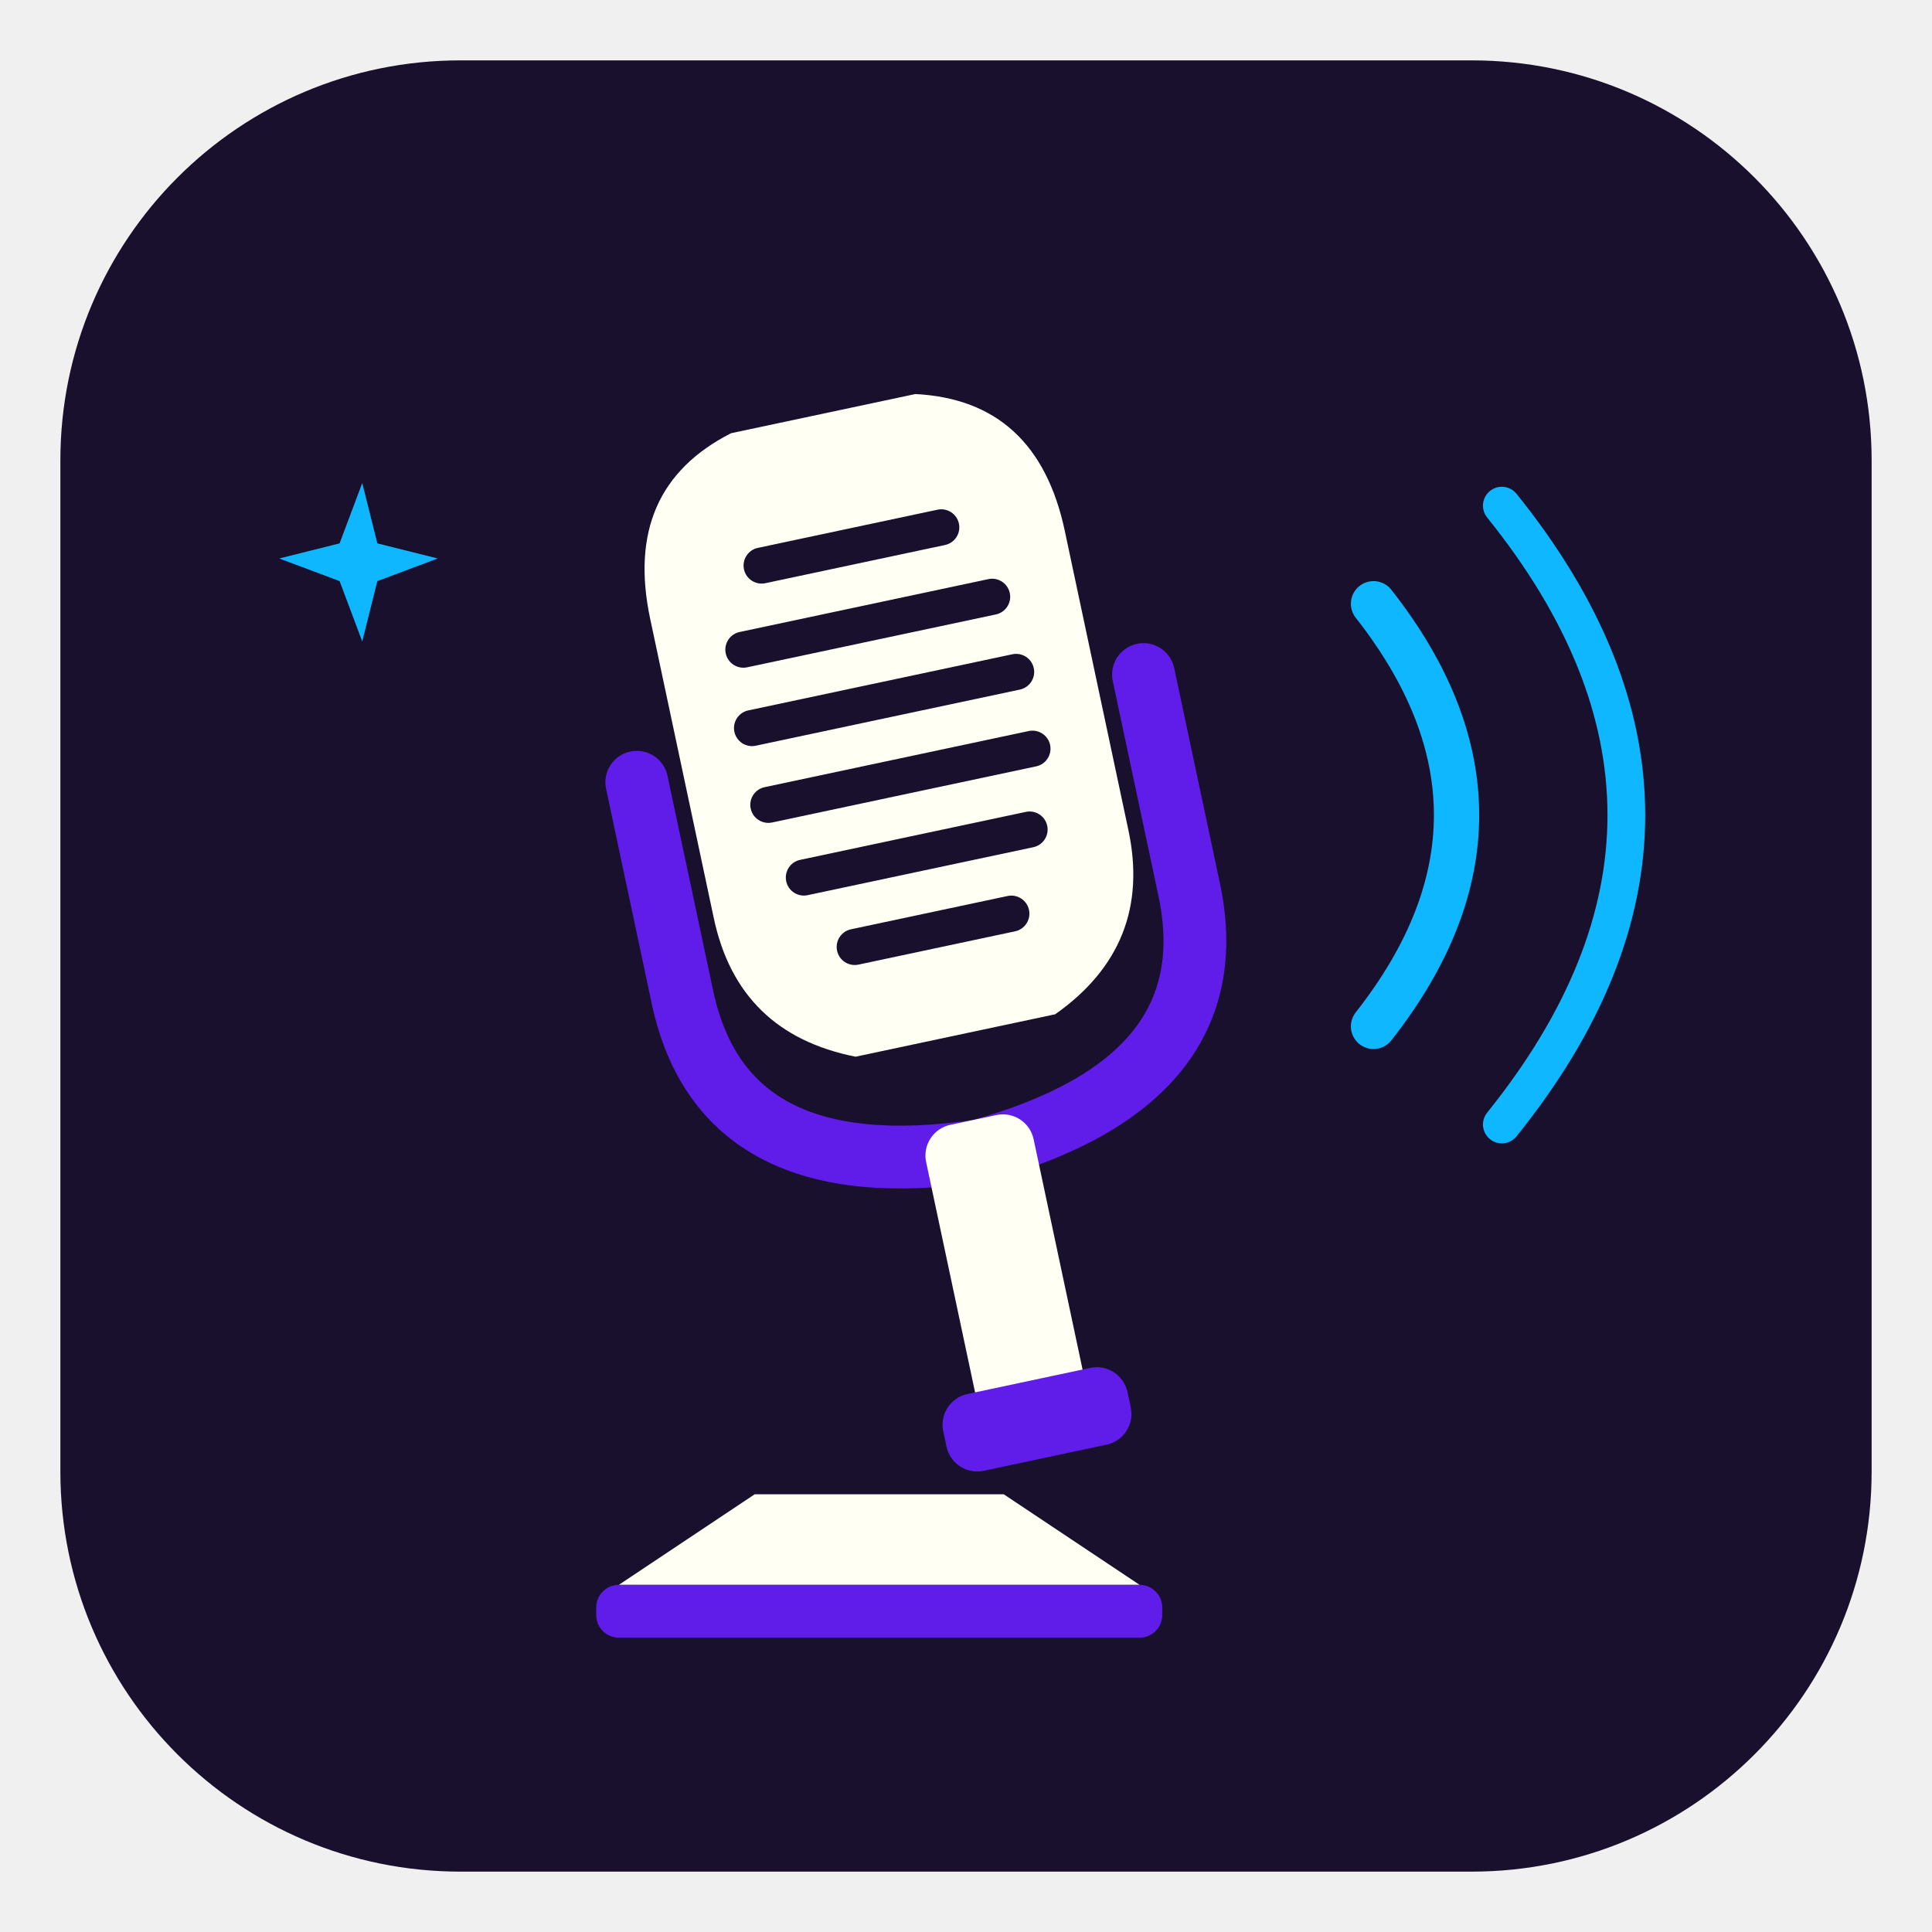
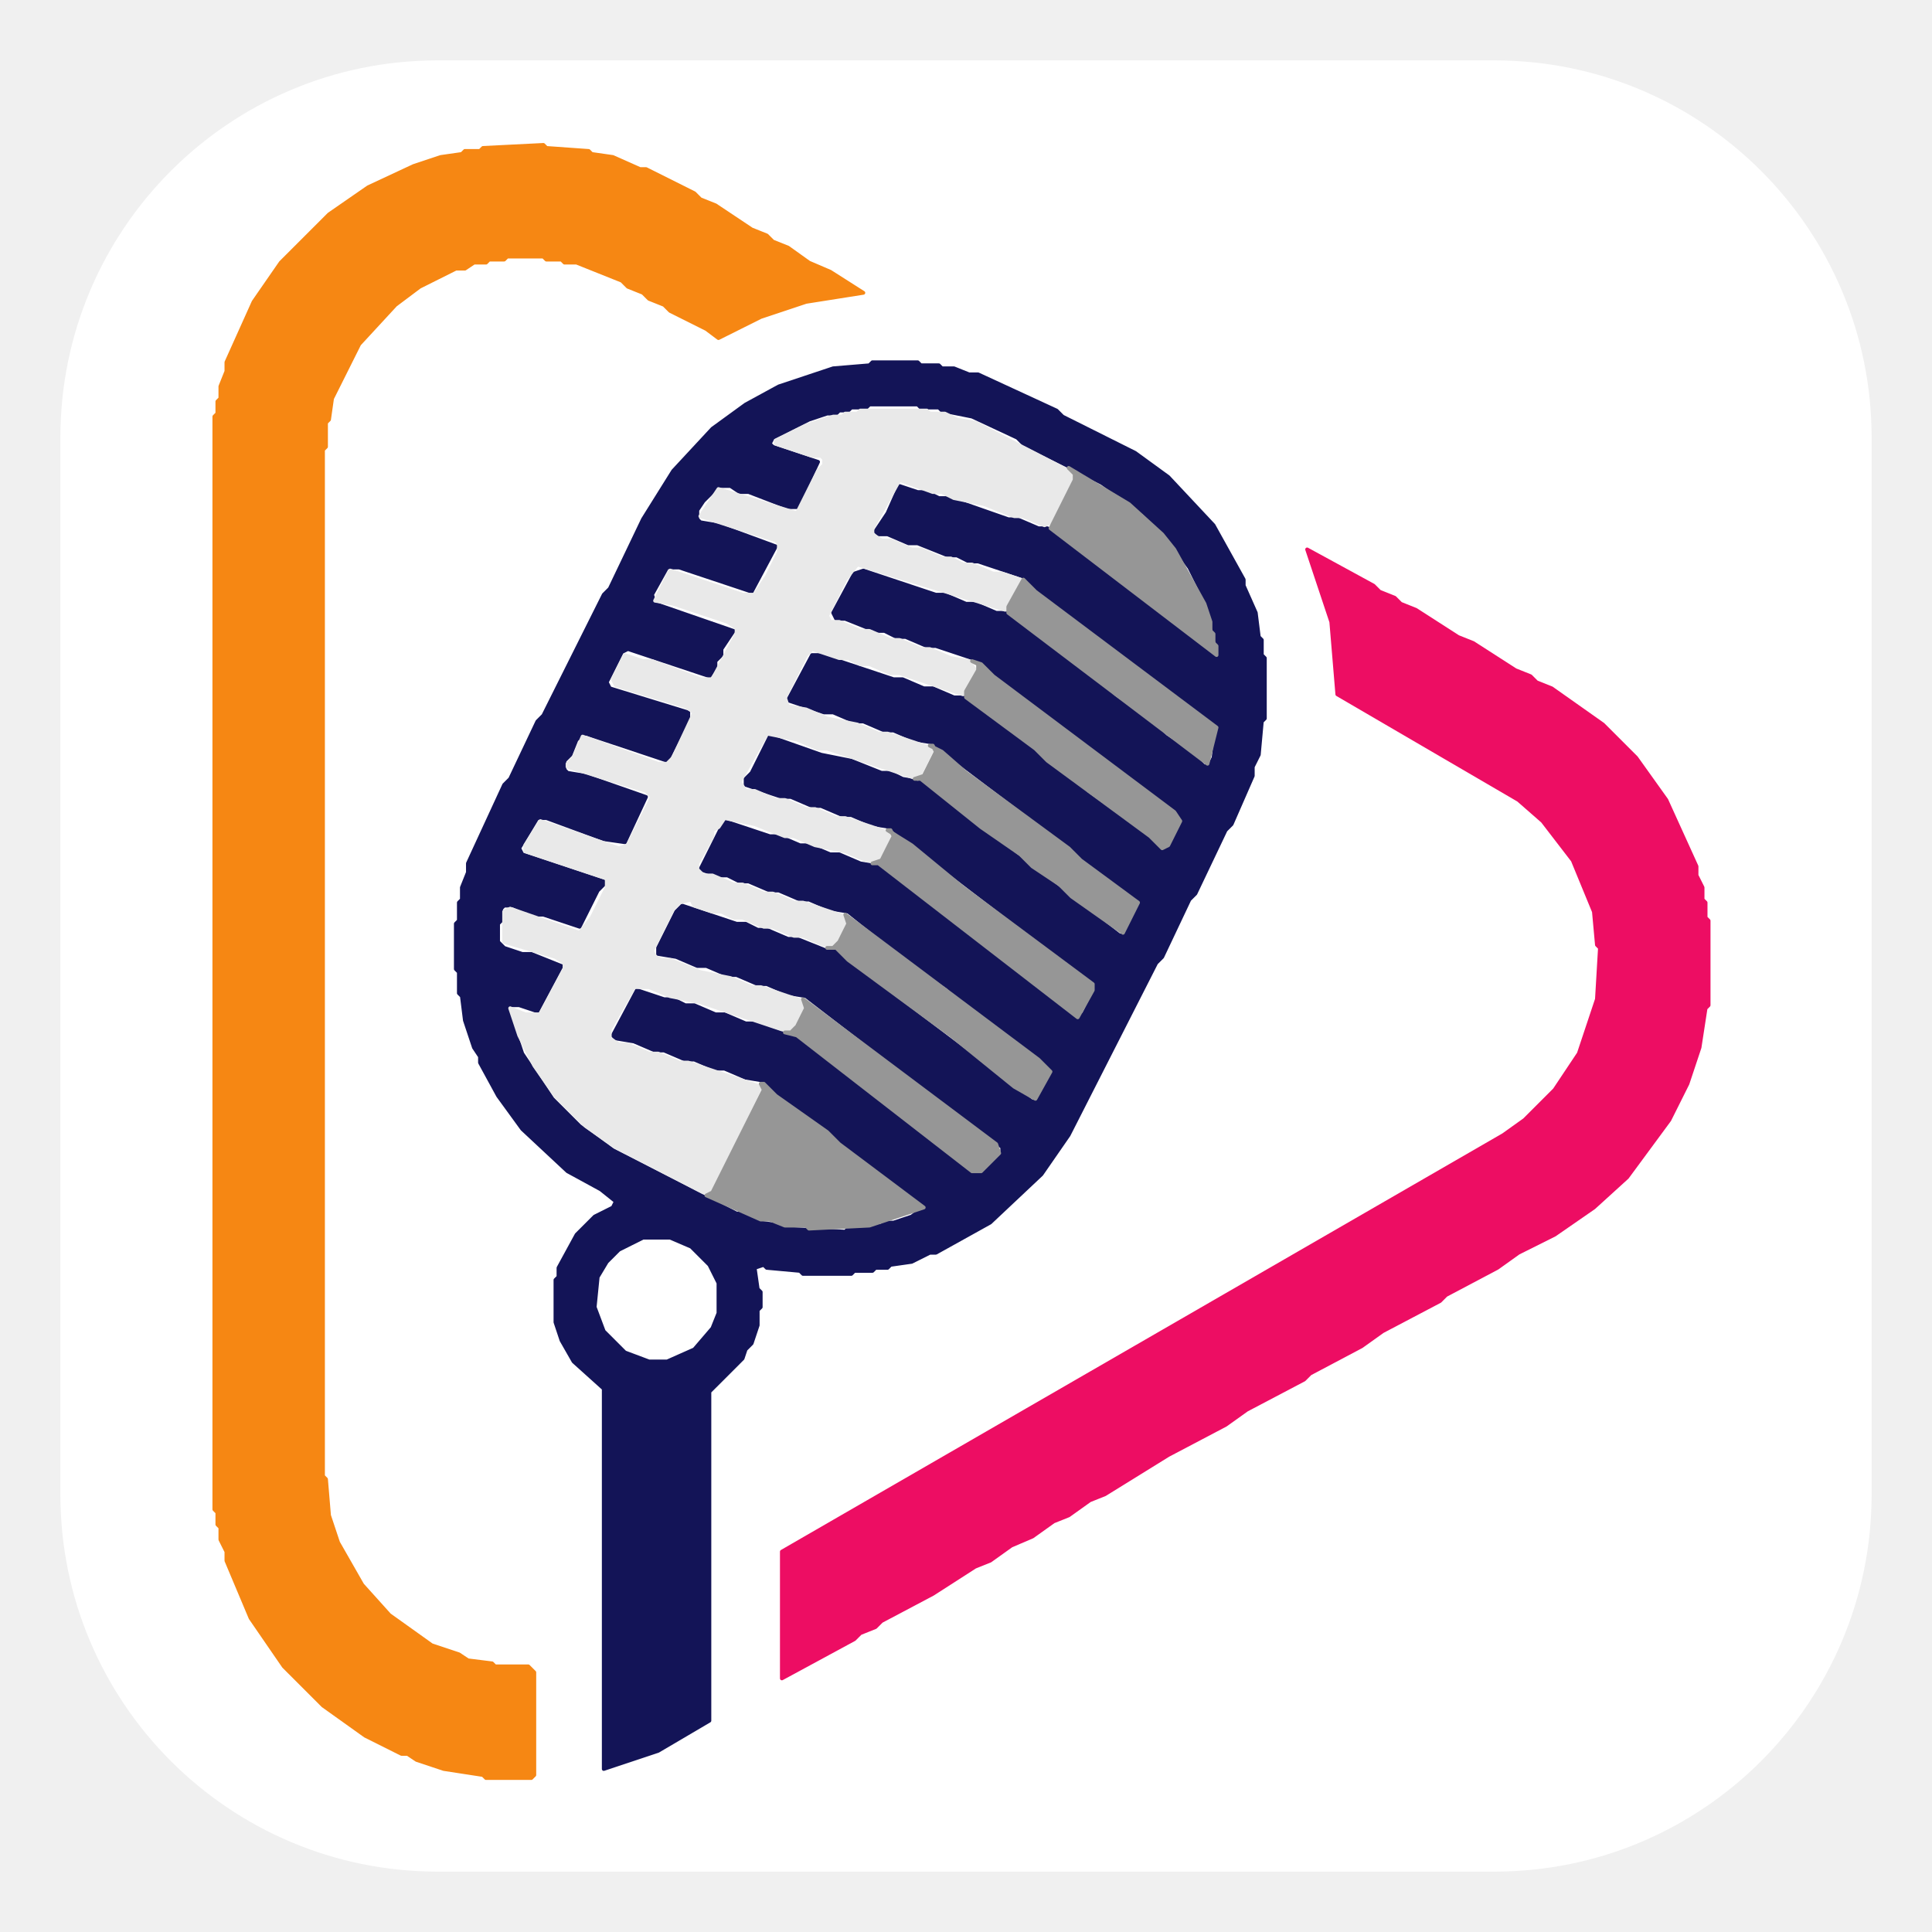
<svg xmlns="http://www.w3.org/2000/svg" viewBox="0 0 256 256" role="img">
-   <rect x="8" y="8" width="240" height="240" rx="53" fill="#19102D" />
-   <g transform="translate(124 125) rotate(-12) scale(1.04)">
-     <path d="M-27 -48 Q-27 -65 -12 -69 L12 -69 Q27 -65 27 -48 L27 -9 Q27 6 13 12 L-13 12 Q-27 6 -27 -9 Z" fill="#FFFFF3" />
-     <rect x="-14.0" y="-54" width="28" height="4.6" rx="2.3" fill="#19102D" />
-     <rect x="-18.5" y="-44" width="37" height="4.6" rx="2.3" fill="#19102D" />
-     <rect x="-19.5" y="-34" width="39" height="4.6" rx="2.3" fill="#19102D" />
-     <rect x="-19.5" y="-24" width="39" height="4.6" rx="2.3" fill="#19102D" />
-     <rect x="-17.0" y="-14" width="34" height="4.6" rx="2.3" fill="#19102D" />
-     <rect x="-12.5" y="-4" width="25" height="4.6" rx="2.3" fill="#19102D" />
-     <path d="M-33 -28 L-33 0 Q-33 25 0 27 Q33 25 33 0 L33 -28" fill="none" stroke="#601CE9" stroke-width="8" stroke-linecap="round" stroke-linejoin="round" />
-     <rect x="-7" y="23" width="14" height="43" rx="4" fill="#FFFFF3" />
-     <rect x="-12" y="57" width="24" height="10" rx="4" fill="#601CE9" />
+   <rect x="8" y="8" width="240" height="240" rx="50" fill="#FFFFFF" />
+   <g transform="translate(-128 -86.8) scale(.4)">
+     <path fill="#131457" stroke="#131457" stroke-width="1.25" stroke-linejoin="round" paint-order="stroke fill" fill-rule="evenodd" d="M533,627 L542,627 L549,630 L555,636 L558,642 L558,652 L556,657 L550,664 L541,668 L535,668 L527,665 L520,658 L517,650 L518,640 L521,635 L525,631 Z M631,352 L632,353 L642,355 L657,362 L659,364 L685,377 L699,387 L706,394 L714,405 L720,417 L724,433 L722,434 L667,392 L664,392 L657,389 L654,389 L634,382 L631,382 L627,380 L624,380 L618,378 L614,387 L610,393 L611,394 L614,394 L621,397 L624,397 L634,401 L637,401 L641,403 L644,403 L659,408 L663,412 L722,456 L724,459 L723,460 L722,468 L721,470 L719,471 L715,467 L706,461 L702,457 L689,448 L685,444 L653,420 L650,420 L643,417 L640,417 L633,414 L630,414 L606,406 L603,407 L596,420 L597,422 L600,422 L610,426 L613,426 L617,428 L620,428 L627,431 L630,431 L645,436 L649,440 L709,485 L712,489 L708,497 L705,499 L701,495 L680,480 L676,476 L639,448 L636,448 L629,445 L626,445 L619,442 L616,442 L592,434 L589,434 L581,449 L593,453 L596,453 L603,456 L606,456 L613,459 L616,459 L623,462 L629,463 L674,497 L678,501 L697,515 L697,518 L693,526 L691,527 L625,476 L619,475 L615,473 L612,473 L602,469 L592,467 L575,461 L569,473 L567,475 L567,477 L579,481 L582,481 L589,484 L592,484 L599,487 L602,487 L609,490 L615,491 L683,543 L683,545 L679,553 L676,554 L611,504 L605,503 L598,500 L595,500 L588,497 L585,497 L578,494 L575,494 L560,489 L552,505 L558,507 L561,507 L565,509 L568,509 L575,512 L578,512 L585,515 L588,515 L595,518 L601,519 L621,535 L634,544 L638,548 L651,557 L655,561 L664,567 L668,571 L667,576 L665,578 L664,581 L662,582 L601,536 L597,532 L594,532 L584,528 L581,528 L574,525 L571,525 L567,523 L564,523 L546,517 L544,519 L538,531 L538,533 L544,534 L551,537 L554,537 L561,540 L564,540 L571,543 L574,543 L581,546 L587,547 L652,597 L652,599 L645,606 L642,606 L584,561 L570,556 L567,556 L560,553 L557,553 L550,550 L547,550 L543,548 L540,548 L531,545 L523,560 L524,561 L530,562 L537,565 L540,565 L547,568 L550,568 L557,571 L560,571 L567,574 L573,575 L577,579 L594,591 L598,595 L626,616 L626,617 L622,620 L616,622 L613,622 L612,623 L609,623 L608,624 L601,624 L600,625 L580,624 L579,623 L572,622 L566,619 L564,619 L523,598 L512,590 L503,581 L493,566 L488,551 L489,550 L492,550 L498,552 L506,537 L496,533 L493,533 L487,531 L485,529 L485,523 L486,522 L486,518 L487,517 L490,517 L497,520 L500,520 L512,524 L518,512 L520,510 L520,509 L493,500 L492,498 L498,488 L501,488 L520,495 L527,496 L534,481 L514,474 L508,473 L507,472 L507,469 L509,467 L511,462 L514,460 L541,469 L548,455 L548,453 L522,445 L521,443 L526,433 L528,432 L555,441 L557,438 L557,436 L559,434 L559,432 L563,426 L537,417 L536,414 L541,405 L545,405 L569,413 L577,398 L558,391 L552,390 L551,389 L551,386 L553,383 L558,378 L562,378 L565,380 L568,380 L581,385 L584,385 L591,370 L576,365 L575,364 L576,362 L588,356 L594,354 L597,354 L598,353 L601,353 L602,352 L607,352 L608,351 L624,351 L625,352 Z M644,341 L641,341 L636,339 L632,339 L631,338 L625,338 L624,337 L609,337 L608,338 L596,339 L578,345 L567,351 L556,359 L543,373 L533,389 L522,412 L520,414 L500,454 L498,456 L489,475 L487,477 L475,503 L475,506 L473,511 L473,515 L472,516 L472,522 L471,523 L471,538 L472,539 L472,546 L473,547 L474,555 L477,564 L479,567 L479,569 L485,580 L493,591 L508,605 L519,611 L524,615 L523,617 L517,620 L511,626 L505,637 L505,640 L504,641 L504,655 L506,661 L510,668 L520,677 L520,803 L538,797 L555,787 L555,678 L566,667 L567,664 L569,662 L571,656 L571,651 L572,650 L572,645 L571,644 L570,637 L573,636 L574,637 L585,638 L586,639 L602,639 L603,638 L609,638 L610,637 L614,637 L615,636 L622,635 L628,632 L630,632 L648,622 L665,606 L674,593 L703,536 L705,534 L714,515 L716,513 L726,492 L728,490 L735,474 L735,471 L737,467 L738,456 L739,455 L739,435 L738,434 L738,429 L737,428 L736,420 L732,411 L732,409 L722,391 L707,375 L696,367 L672,355 L670,353 Z" />
+     <path fill="#E9E9E9" stroke="#E9E9E9" stroke-width="1.25" stroke-linejoin="round" paint-order="stroke fill" fill-rule="evenodd" d="M643,357 L637,356 L633,354 L628,354 L627,353 L605,353 L604,354 L600,354 L599,355 L596,355 L587,358 L577,363 L577,364 L589,368 L592,368 L593,369 L593,371 L591,373 L584,387 L558,379 L552,388 L577,396 L578,397 L578,400 L574,408 L570,414 L566,414 L542,406 L537,416 L543,417 L561,423 L564,425 L564,427 L556,442 L552,442 L536,436 L533,436 L527,434 L523,442 L524,444 L547,451 L550,453 L543,468 L541,470 L538,470 L513,461 L510,468 L508,470 L508,471 L534,479 L536,481 L528,497 L525,498 L499,489 L494,497 L494,499 L521,508 L521,511 L516,521 L512,526 L489,518 L487,519 L487,529 L504,534 L507,536 L507,538 L499,553 L494,553 L489,551 L492,560 L497,570 L504,580 L514,590 L524,597 L553,612 L555,612 L572,577 L548,569 L545,569 L538,566 L535,566 L528,563 L525,563 L522,561 L522,558 L530,544 L535,544 L542,547 L552,549 L579,558 L582,558 L587,549 L572,544 L569,544 L562,541 L552,539 L542,535 L539,535 L537,534 L536,532 L543,518 L545,516 L549,515 L550,517 L556,519 L559,519 L563,521 L566,521 L573,524 L576,524 L583,527 L586,527 L593,530 L596,530 L601,521 L586,516 L583,516 L576,513 L573,513 L566,510 L563,510 L556,507 L553,507 L551,505 L551,503 L556,494 L556,492 L558,491 L560,488 L570,490 L580,494 L583,494 L590,497 L600,499 L607,502 L611,502 L615,493 L600,488 L597,488 L590,485 L587,485 L580,482 L577,482 L570,479 L567,479 L565,476 L574,460 L584,462 L591,465 L594,465 L624,475 L629,465 L614,460 L611,460 L604,457 L594,455 L587,452 L581,451 L580,448 L587,434 L589,432 L598,435 L601,435 L605,437 L608,437 L615,440 L618,440 L639,447 L643,439 L641,436 L635,435 L628,432 L625,432 L618,429 L615,429 L608,426 L605,426 L598,423 L595,423 L594,421 L600,409 L604,404 L653,419 L658,409 L652,407 L649,407 L642,404 L639,404 L635,402 L632,402 L625,399 L622,399 L615,396 L612,396 L609,394 L609,392 L618,376 L629,380 L632,380 L636,382 L646,384 L656,388 L659,388 L666,391 L668,390 L676,374 Z" />
+     <path fill="#969696" stroke="#969696" stroke-width="1.25" stroke-linejoin="round" paint-order="stroke fill" fill-rule="evenodd" d="M554,613 L572,621 L575,621 L580,623 L587,623 L588,624 L608,623 L626,617 L598,596 L594,592 L577,580 L573,576 L572,576 L573,578 L556,612 Z M586,548 L587,551 L584,557 L582,559 L580,559 L584,560 L642,605 L645,605 L651,599 L650,596 Z M600,520 L601,523 L598,529 L596,531 L594,531 L597,531 L601,535 L635,560 L656,577 L663,581 L668,572 L664,568 Z M614,492 L615,492 L616,494 L612,502 L609,503 L611,503 L677,554 L682,545 L682,543 L639,511 L622,497 Z M628,464 L629,464 L630,466 L626,474 L623,475 L625,475 L645,491 L658,500 L662,504 L671,510 L675,514 L692,526 L697,516 L678,502 L674,498 L640,473 L632,466 Z M642,436 L644,437 L644,439 L640,446 L640,448 L663,465 L667,469 L701,494 L705,498 L707,497 L711,489 L709,486 L649,441 L645,437 Z M659,409 L654,418 L654,420 L720,470 L723,458 L663,413 Z M674,372 L676,374 L676,376 L668,392 L723,434 L723,431 L722,430 L722,427 L721,426 L721,423 L719,417 L709,399 L705,394 L694,384 Z" />
+     <path fill="#F68713" stroke="#F68713" stroke-width="1.25" stroke-linejoin="round" paint-order="stroke fill" fill-rule="evenodd" d="M500,265 L480,266 L479,267 L474,267 L473,268 L466,269 L457,272 L442,279 L429,288 L413,304 L404,317 L395,337 L395,340 L393,345 L393,349 L392,350 L392,354 L391,355 L391,717 L392,718 L392,722 L393,723 L393,727 L395,731 L395,734 L403,753 L414,769 L427,782 L441,792 L453,798 L455,798 L458,800 L467,803 L480,805 L481,806 L496,806 L497,805 L497,771 L495,769 L484,769 L483,768 L475,767 L472,765 L463,762 L449,752 L440,742 L432,728 L429,719 L428,707 L427,706 L427,366 L428,365 L428,357 L429,356 L430,349 L439,331 L451,318 L459,312 L471,306 L474,306 L477,304 L481,304 L482,303 L487,303 L488,302 L500,302 L501,303 L506,303 L507,304 L511,304 L526,310 L528,312 L533,314 L535,316 L540,318 L542,320 L554,326 L558,329 L572,322 L587,317 L606,314 L595,307 L588,304 L581,299 L576,297 L574,295 L569,293 L557,285 L552,283 L550,281 L534,273 L532,273 L523,269 L516,268 L515,267 L501,266 Z" />
+     <path fill="#ED0D63" stroke="#ED0D63" stroke-width="1.25" stroke-linejoin="round" paint-order="stroke fill" fill-rule="evenodd" d="M851,457 L834,445 L829,443 L827,441 L822,439 L808,430 L803,428 L789,419 L784,417 L782,415 L777,413 L775,411 L753,399 L761,423 L763,447 L823,482 L831,489 L841,502 L848,519 L849,530 L850,531 L849,548 L843,566 L835,578 L825,588 L818,593 L579,731 L579,773 L603,760 L605,758 L610,756 L612,754 L629,745 L643,736 L648,734 L655,729 L662,726 L669,721 L674,719 L681,714 L686,712 L707,699 L726,689 L733,684 L752,674 L754,672 L771,663 L778,658 L797,648 L799,646 L816,637 L823,632 L835,626 L848,617 L859,607 L873,588 L879,576 L883,564 L885,551 L886,550 L886,522 L885,521 L885,516 L884,515 L884,511 L882,507 L882,504 L872,482 L862,468 Z" />
  </g>
-   <path d="M100 198 L133 198 L151 210 L82 210 Z" fill="#FFFFF3" />
-   <rect x="79" y="210" width="75" height="7" rx="3" fill="#601CE9" />
-   <path d="M182 80 Q204 108 182 136" fill="none" stroke="#0EB7FF" stroke-width="6" stroke-linecap="round" stroke-linejoin="round" />
-   <path d="M199 67 Q232 108 199 149" fill="none" stroke="#0EB7FF" stroke-width="5" stroke-linecap="round" stroke-linejoin="round" />
-   <path d="M48 64 L50 72 L58 74 L50 77 L48 85 L45 77 L37 74 L45 72 Z" fill="#0EB7FF" />
</svg>
